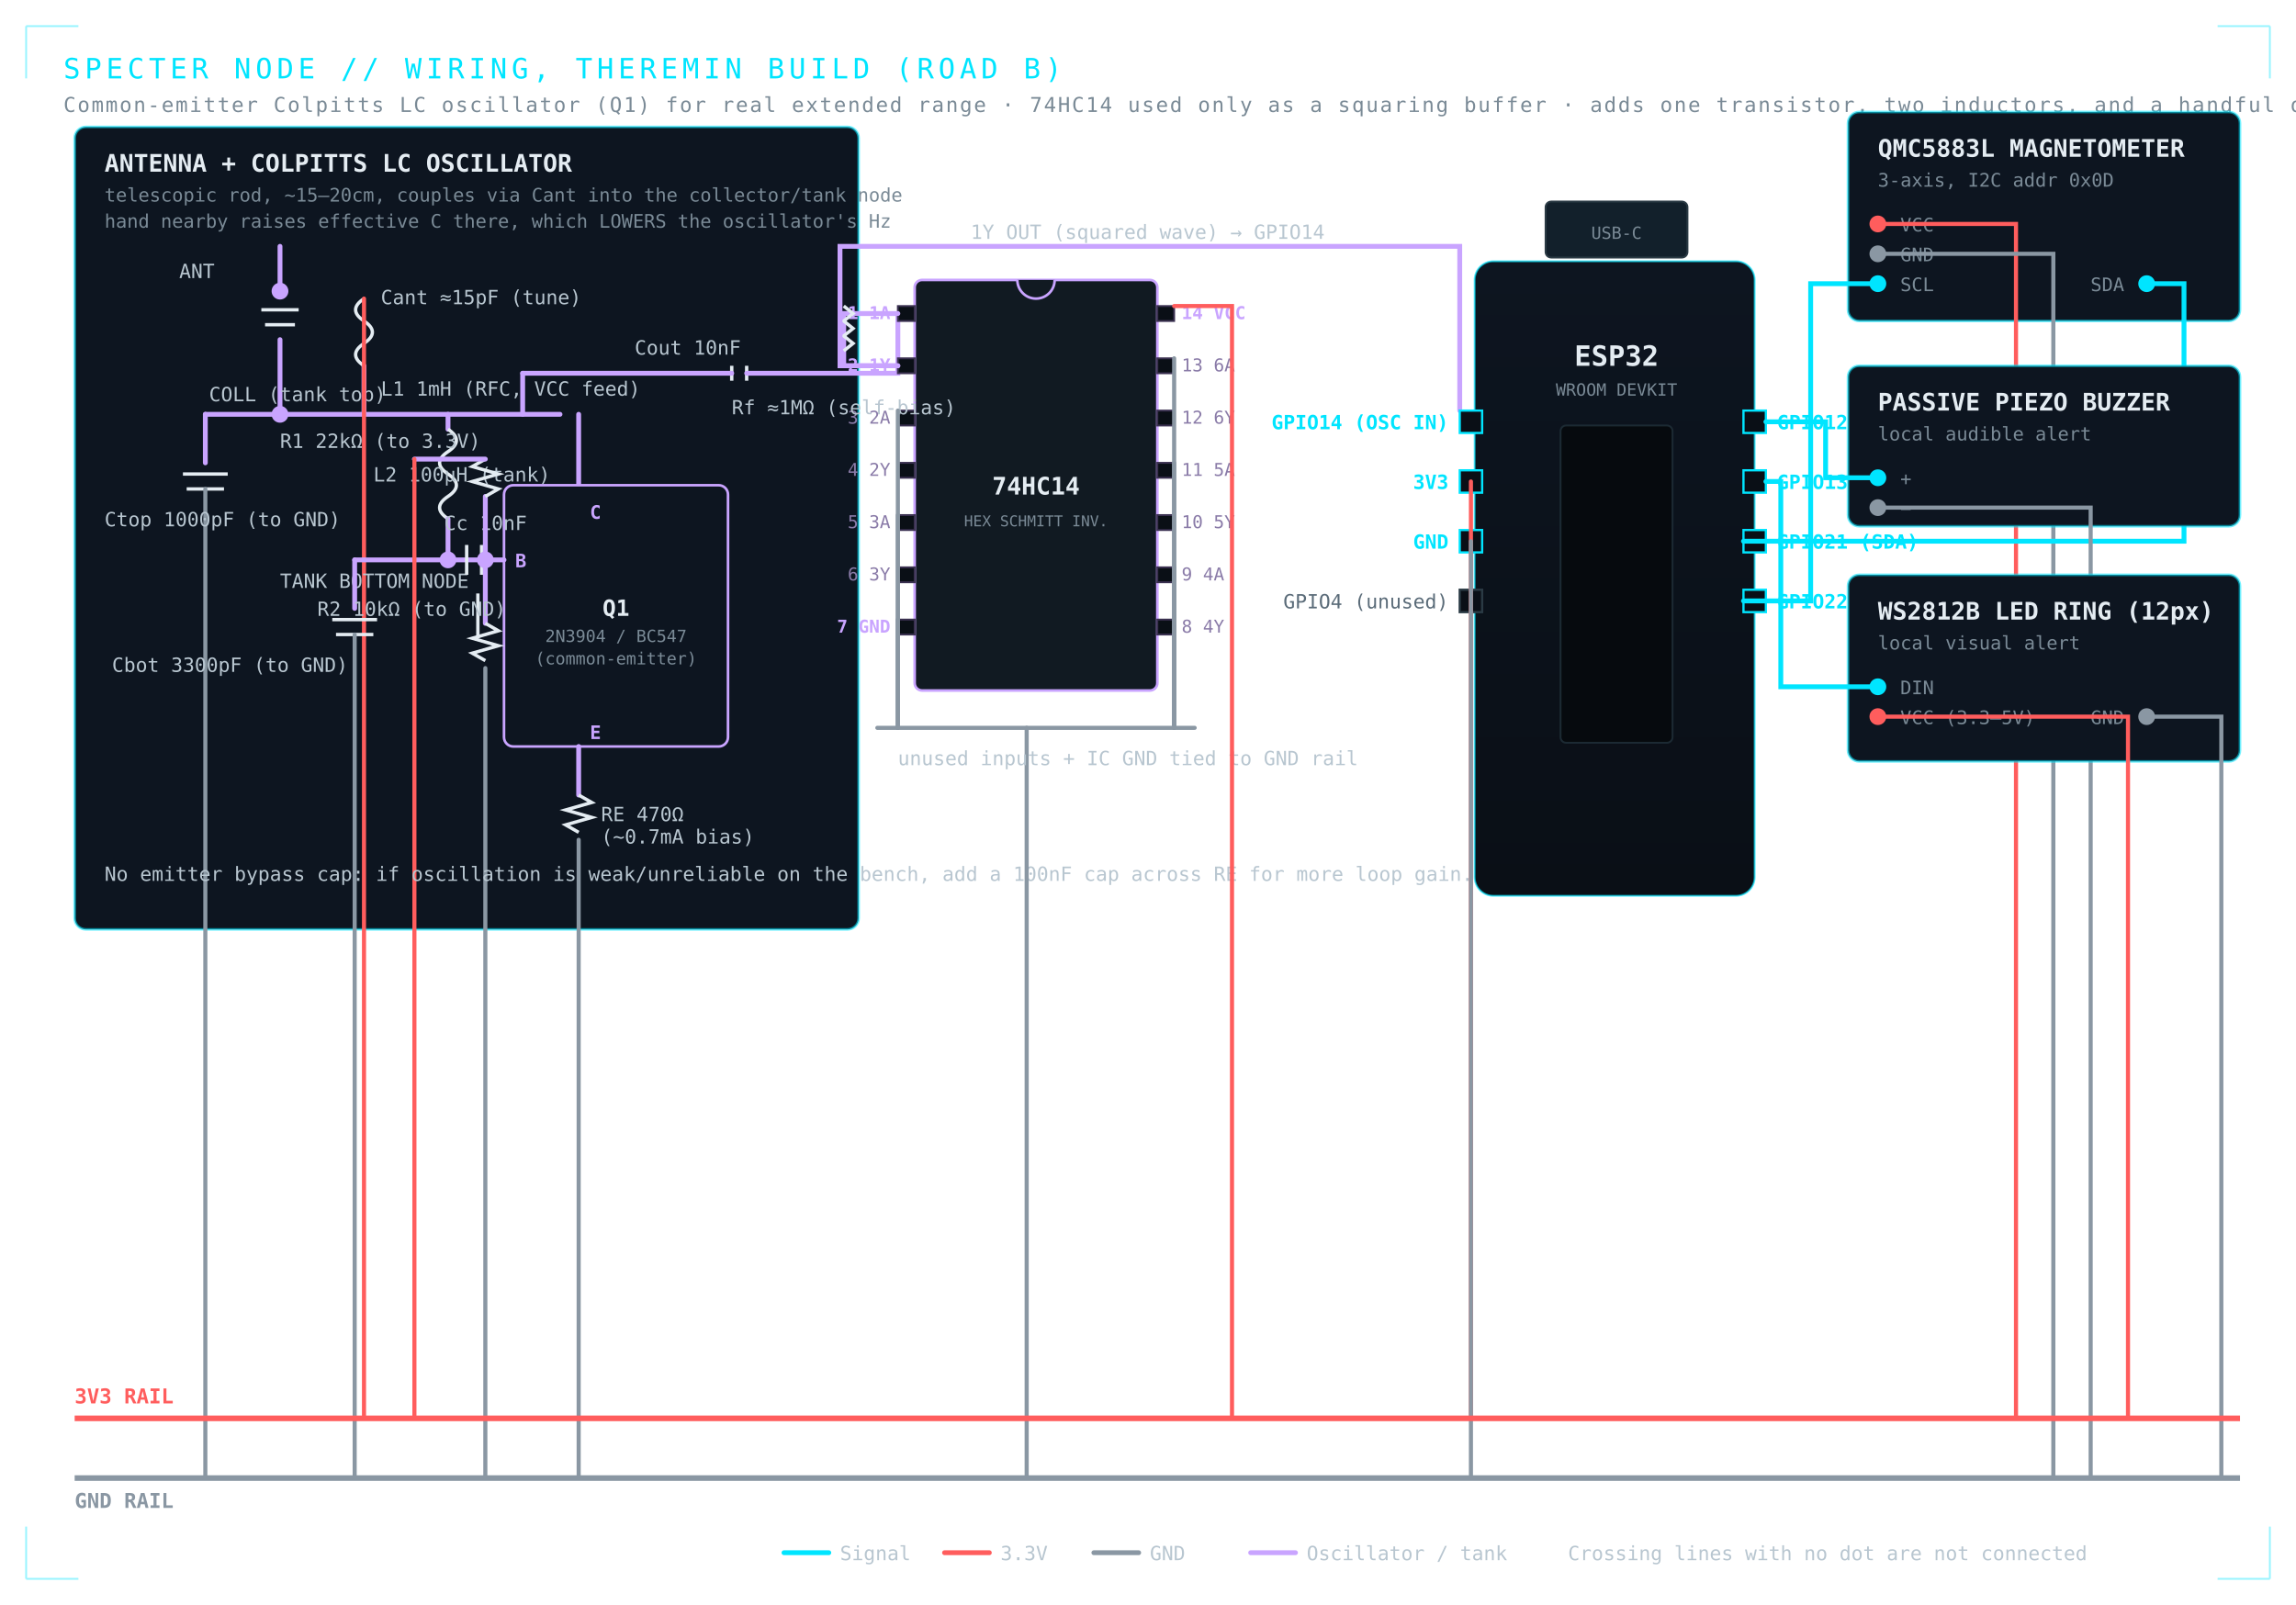
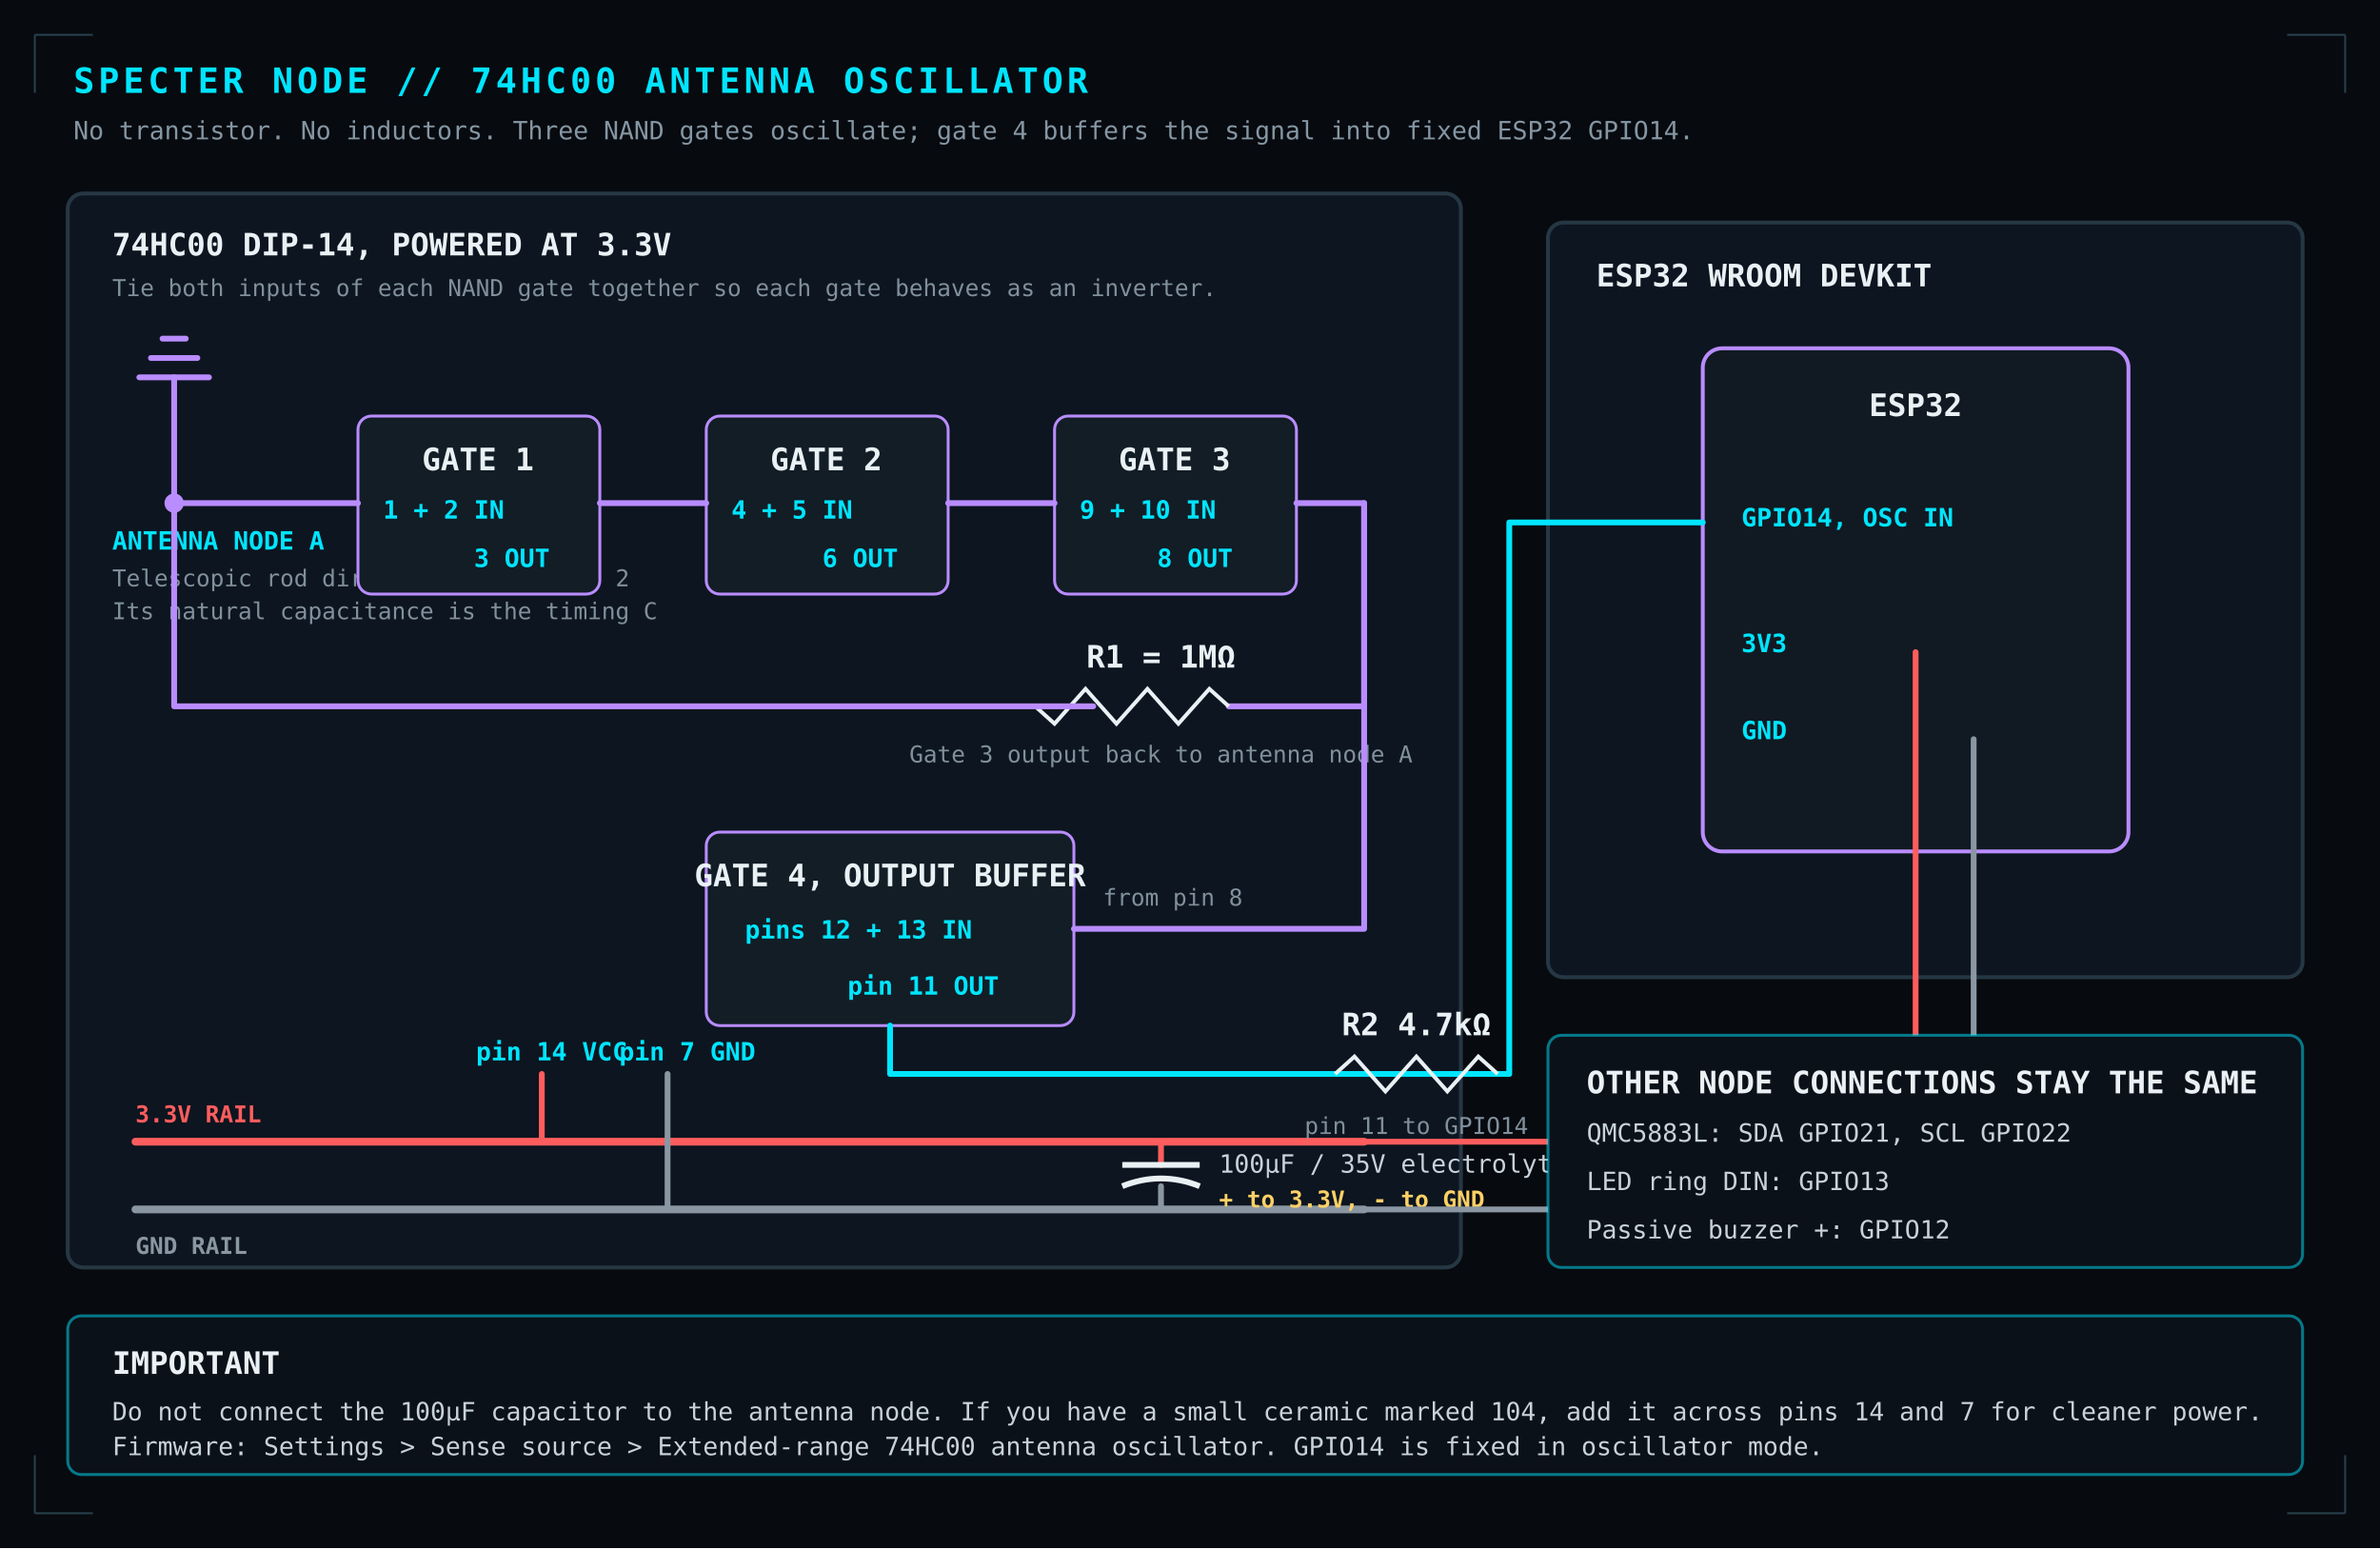
- <svg xmlns="http://www.w3.org/2000/svg" viewBox="0 0 1230 860" font-family="'Share Tech Mono',monospace" role="img" aria-label="SPECTER Node theremin build wiring diagram: a single-transistor common-emitter Colpitts LC oscillator (Q1, tank L2/Ctop/Cbot, RF choke L1) forms the antenna sense circuit, with a 74HC14 Schmitt-trigger inverter used purely as a self-biased squaring buffer to turn its sine output into a clean square wave into ESP32 GPIO14, alongside the same QMC5883L magnetometer, LED ring, and buzzer wiring as the basic build, all sharing common 3.3V and ground rails.">
+ <svg xmlns="http://www.w3.org/2000/svg" viewBox="0 0 1230 800" role="img" aria-label="SPECTER Node extended-range antenna oscillator wiring diagram using only a 74HC00 NAND chip, resistors, antenna capacitance, and a 100 microfarad supply capacitor. Three NAND gates form the oscillator and the fourth buffers its output to ESP32 GPIO14.">
  <defs>
-     <linearGradient id="board2" x1="0" y1="0" x2="0" y2="1">
-       <stop offset="0" stop-color="#0d1520" />
-       <stop offset="1" stop-color="#0a0f16" />
-     </linearGradient>
    <style>
-       .pin{fill:#0a0f16;stroke:#2a3a44;stroke-width:1.2}
-       .pin.used{stroke:#00e5ff}
-       .pinlbl{fill:#5a6b78;font-size:10.5px}
-       .pinlbl.used{fill:#00e5ff;font-weight:bold}
-       .pinlbl.osc{fill:#c9a4ff;font-weight:bold}
-       .comp{fill:#0d1520;stroke:#00e5ff;stroke-opacity:.55;stroke-width:1.4}
-       .complbl{fill:#e4ecf2;font-size:13px;font-weight:bold}
-       .compsub{fill:#7a8a96;font-size:10px}
-       .wire{fill:none;stroke-width:2.6;stroke-linecap:round}
-       .stub{fill:none;stroke-width:2.2;stroke-linecap:round}
-       .w-sig{stroke:#00e5ff}
-       .w-3v3{stroke:#ff5d5d}
-       .w-gnd{stroke:#8a97a3}
-       .w-osc{stroke:#c9a4ff}
-       .wlbl{font-size:10.5px;fill:#b8c6d0}
-       .title{fill:#00e5ff;font-size:15px;letter-spacing:.16em}
-       .subtitle{fill:#7a8a96;font-size:11px;letter-spacing:.08em}
-       .term{fill:#00e5ff}
-       .term3{fill:#ff5d5d}
-       .termg{fill:#8a97a3}
-       .termo{fill:#c9a4ff}
-       .brk{stroke:#00e5ff;stroke-opacity:.4;stroke-width:1;fill:none}
-       .legend text{font-size:10.5px;fill:#b8c6d0}
-       .ic{fill:#111a22;stroke:#c9a4ff;stroke-width:1.4}
-       .icpin{fill:#0a0f16;stroke:#3a3050;stroke-width:1}
-       .icpinlbl{fill:#8a7ba8;font-size:9.5px}
-       .icpinlbl.used{fill:#c9a4ff;font-weight:bold}
-       .capsym{stroke:#e4ecf2;stroke-width:1.8;fill:none}
-       .rsym{stroke:#e4ecf2;stroke-width:1.8;fill:none}
-       .qbox{fill:#0d1520;stroke:#c9a4ff;stroke-width:1.4}
-       .qlbl{fill:#e4ecf2;font-size:12px;font-weight:bold}
-       .qsub{fill:#7a8a96;font-size:9px}
-       .qpin{fill:#c9a4ff;font-size:10px;font-weight:bold}
-       .rail{stroke-width:3}
-       .rail3v3{stroke:#ff5d5d}
-       .railgnd{stroke:#8a97a3}
-       .raillbl{font-size:11px;font-weight:bold}
-       .hop{fill:none;stroke-width:2.2}
-     </style>
+ .bg{fill:#070a0f}.box{fill:#0d1520;stroke:#263744;stroke-width:2}.ic{fill:#111a22;stroke:#b98cff;stroke-width:2}.title{fill:#00e5ff;font:700 18px monospace;letter-spacing:2px}.sub{fill:#8596a3;font:13px monospace}.head{fill:#e9f1f5;font:700 16px monospace}.txt{fill:#c7d2da;font:13px monospace}.dim{fill:#80909c;font:12px monospace}.pin{fill:#00e5ff;font:700 13px monospace}.sig{fill:none;stroke:#00e5ff;stroke-width:3;stroke-linecap:round;stroke-linejoin:round}.osc{fill:none;stroke:#b98cff;stroke-width:3;stroke-linecap:round;stroke-linejoin:round}.pwr{fill:none;stroke:#ff5d5d;stroke-width:3;stroke-linecap:round}.gnd{fill:none;stroke:#8a97a3;stroke-width:3;stroke-linecap:round}.dot{fill:#b98cff}.warn{fill:#ffd166;font:700 12px monospace}.gate{fill:#121d26;stroke:#b98cff;stroke-width:1.5}.n{fill:#b98cff;font:700 12px monospace}.note{fill:#0b1118;stroke:#00e5ff;stroke-opacity:.5;stroke-width:1.5}.r{fill:none;stroke:#e9f1f5;stroke-width:2}.rail{stroke-width:4}
+ </style>
  </defs>
-   <path class="brk" d="M14 14 h28 M14 14 v28" />
-   <path class="brk" d="M1216 14 h-28 M1216 14 v28" />
-   <path class="brk" d="M14 846 h28 M14 846 v-28" />
-   <path class="brk" d="M1216 846 h-28 M1216 846 v-28" />
-   <text class="title" x="34" y="42">SPECTER NODE // WIRING, THEREMIN BUILD (ROAD B)</text>
-   <text class="subtitle" x="34" y="60">Common-emitter Colpitts LC oscillator (Q1) for real extended range · 74HC14 used only as a squaring buffer · adds one transistor, two inductors, and a handful of passives</text>
-   <rect class="comp" x="40" y="68" width="420" height="430" rx="6" />
-   <text class="complbl" x="56" y="92">ANTENNA + COLPITTS LC OSCILLATOR</text>
-   <text class="compsub" x="56" y="108">telescopic rod, ~15–20cm, couples via Cant into the collector/tank node</text>
-   <text class="compsub" x="56" y="122">hand nearby raises effective C there, which LOWERS the oscillator's Hz</text>
-   <line x1="150" y1="132" x2="150" y2="156" class="wire w-osc" />
-   <circle class="termo" cx="150" cy="156" r="4.5" />
-   <text class="wlbl" x="96" y="149" font-size="9">ANT</text>
-   <line x1="140" y1="166" x2="160" y2="166" class="capsym" />
-   <line x1="142" y1="174" x2="158" y2="174" class="capsym" />
-   <text class="wlbl" x="204" y="163" font-size="9">Cant ≈15pF (tune)</text>
-   <line x1="150" y1="182" x2="150" y2="222" class="wire w-osc" />
-   <line x1="110" y1="222" x2="300" y2="222" class="wire w-osc" />
-   <circle class="termo" cx="150" cy="222" r="4.5" />
-   <text class="wlbl" x="112" y="215" font-size="9">COLL (tank top)</text>
-   <line x1="110" y1="222" x2="110" y2="248" class="wire w-osc" />
-   <line x1="98" y1="254" x2="122" y2="254" class="capsym" />
-   <line x1="100" y1="262" x2="120" y2="262" class="capsym" />
-   <path class="stub w-gnd" d="M110 262 L110 792" />
-   <text class="wlbl" x="56" y="282" font-size="9">Ctop 1000pF (to GND)</text>
-   <line x1="195" y1="222" x2="195" y2="196" class="wire w-osc" />
-   <path d="M195 196 q-9 -6 0 -12 q9 -6 0 -12 q-9 -6 0 -12" fill="none" class="rsym" />
-   <path class="stub w-3v3" d="M195 160 L195 760" />
-   <text class="wlbl" x="204" y="212" font-size="9">L1 1mH (RFC, VCC feed)</text>
-   <line x1="310" y1="222" x2="310" y2="260" class="wire w-osc" />
-   <rect class="qbox" x="270" y="260" width="120" height="140" rx="5" />
-   <text class="qlbl" x="330" y="330" text-anchor="middle">Q1</text>
-   <text class="qsub" x="330" y="344" text-anchor="middle">2N3904 / BC547</text>
-   <text class="qsub" x="330" y="356" text-anchor="middle">(common-emitter)</text>
-   <text class="qpin" x="316" y="278">C</text>
-   <text class="qpin" x="276" y="304">B</text>
-   <text class="qpin" x="316" y="396">E</text>
-   <line x1="240" y1="222" x2="240" y2="230" class="wire w-osc" />
-   <path d="M240 230 q9 6 0 12 q-9 6 0 12 q9 6 0 12 q-9 6 0 12" fill="none" class="rsym" />
-   <line x1="240" y1="278" x2="240" y2="300" class="wire w-osc" />
-   <text class="wlbl" x="200" y="258" font-size="9">L2 100μH (tank)</text>
-   <line x1="190" y1="300" x2="260" y2="300" class="wire w-osc" />
-   <circle class="termo" cx="240" cy="300" r="4.5" />
-   <text class="wlbl" x="150" y="315" font-size="9">TANK BOTTOM NODE</text>
-   <line x1="190" y1="300" x2="190" y2="326" class="wire w-osc" />
-   <line x1="178" y1="332" x2="202" y2="332" class="capsym" />
-   <line x1="180" y1="340" x2="200" y2="340" class="capsym" />
-   <path class="stub w-gnd" d="M190 340 L190 792" />
-   <text class="wlbl" x="60" y="360" font-size="9">Cbot 3300pF (to GND)</text>
-   <line x1="244" y1="330" x2="268" y2="330" class="capsym" transform="rotate(90 256 330)" />
-   <line x1="250" y1="292" x2="250" y2="308" class="capsym" />
-   <line x1="258" y1="292" x2="258" y2="308" class="capsym" />
-   <text class="wlbl" x="238" y="284" font-size="9">Cc 10nF</text>
-   <circle class="termo" cx="260" cy="300" r="4.5" />
-   <line x1="260" y1="300" x2="270" y2="300" class="wire w-osc" />
-   <line x1="260" y1="300" x2="260" y2="266" class="wire w-osc" />
-   <path d="M260 266 l7 -4 l-14 -4 l14 -4 l-14 -4 l7 -4" fill="none" class="rsym" />
-   <line x1="260" y1="246" x2="222" y2="246" class="wire w-osc" />
-   <path class="stub w-3v3" d="M222 246 L222 760" />
-   <text class="wlbl" x="150" y="240" font-size="9">R1 22kΩ (to 3.3V)</text>
-   <line x1="260" y1="300" x2="260" y2="334" class="wire w-osc" />
-   <path d="M260 334 l7 4 l-14 4 l14 4 l-14 4 l7 4" fill="none" class="rsym" />
-   <path class="stub w-gnd" d="M260 358 L260 792" />
-   <text class="wlbl" x="170" y="330" font-size="9">R2 10kΩ (to GND)</text>
-   <line x1="310" y1="400" x2="310" y2="426" class="wire w-osc" />
-   <path d="M310 426 l7 4 l-14 4 l14 4 l-14 4 l7 4" fill="none" class="rsym" />
-   <path class="stub w-gnd" d="M310 450 L310 792" />
-   <text class="wlbl" x="322" y="440" font-size="9">RE 470Ω</text>
-   <text class="wlbl" x="322" y="452" font-size="9">(~0.7mA bias)</text>
-   <text class="wlbl" x="56" y="472" font-size="9">No emitter bypass cap: if oscillation is weak/unreliable on the bench, add a 100nF cap across RE for more loop gain.</text>
-   <line x1="280" y1="222" x2="280" y2="200" class="wire w-osc" />
-   <line x1="392" y1="196" x2="392" y2="204" class="capsym" />
-   <line x1="400" y1="196" x2="400" y2="204" class="capsym" />
-   <line x1="280" y1="200" x2="392" y2="200" class="wire w-osc" />
-   <path class="wire w-osc" d="M400 200 L481 200 L481 168" />
-   <text class="wlbl" x="340" y="190" font-size="9">Cout 10nF</text>
-   <g transform="translate(490,150)">
-     <rect class="ic" x="0" y="0" width="130" height="220" rx="4" />
-     <path d="M55 0 a10 10 0 0 0 20 0" fill="#111a22" stroke="#c9a4ff" stroke-width="1.4" />
-     <text x="65" y="115" text-anchor="middle" fill="#e4ecf2" font-size="13" font-weight="bold">74HC14</text>
-     <text x="65" y="132" text-anchor="middle" fill="#7a8a96" font-size="8">HEX SCHMITT INV.</text>
-     <rect class="icpin" x="-9" y="14" width="9" height="8" />
-     <text class="icpinlbl used" x="-13" y="21" text-anchor="end">1 1A</text>
-     <rect class="icpin" x="-9" y="42" width="9" height="8" />
-     <text class="icpinlbl used" x="-13" y="49" text-anchor="end">2 1Y</text>
-     <rect class="icpin" x="-9" y="70" width="9" height="8" />
-     <text class="icpinlbl" x="-13" y="77" text-anchor="end">3 2A</text>
-     <rect class="icpin" x="-9" y="98" width="9" height="8" />
-     <text class="icpinlbl" x="-13" y="105" text-anchor="end">4 2Y</text>
-     <rect class="icpin" x="-9" y="126" width="9" height="8" />
-     <text class="icpinlbl" x="-13" y="133" text-anchor="end">5 3A</text>
-     <rect class="icpin" x="-9" y="154" width="9" height="8" />
-     <text class="icpinlbl" x="-13" y="161" text-anchor="end">6 3Y</text>
-     <rect class="icpin" x="-9" y="182" width="9" height="8" />
-     <text class="icpinlbl used" x="-13" y="189" text-anchor="end">7 GND</text>
-     <rect class="icpin" x="130" y="14" width="9" height="8" />
-     <text class="icpinlbl used" x="143" y="21">14 VCC</text>
-     <rect class="icpin" x="130" y="42" width="9" height="8" />
-     <text class="icpinlbl" x="143" y="49">13 6A</text>
-     <rect class="icpin" x="130" y="70" width="9" height="8" />
-     <text class="icpinlbl" x="143" y="77">12 6Y</text>
-     <rect class="icpin" x="130" y="98" width="9" height="8" />
-     <text class="icpinlbl" x="143" y="105">11 5A</text>
-     <rect class="icpin" x="130" y="126" width="9" height="8" />
-     <text class="icpinlbl" x="143" y="133">10 5Y</text>
-     <rect class="icpin" x="130" y="154" width="9" height="8" />
-     <text class="icpinlbl" x="143" y="161">9 4A</text>
-     <rect class="icpin" x="130" y="182" width="9" height="8" />
-     <text class="icpinlbl" x="143" y="189">8 4Y</text>
-   </g>
-   <path class="wire w-osc" d="M481 196 L452 196 L452 168 L481 168" fill="none" />
-   <path d="M452 168 l5 4 l-5 4 l5 4 l-5 4 l5 4 l-5 4" fill="none" class="capsym" transform="translate(0,-4)" />
-   <text class="wlbl" x="392" y="222" fill="#c9a4ff" font-size="9.5">Rf ≈1MΩ (self-bias)</text>
-   <path class="stub w-gnd" d="M481 220 L481 390" />
-   <path class="stub w-gnd" d="M481 276 L481 390" />
-   <path class="stub w-gnd" d="M481 332 L481 390" />
-   <path class="stub w-gnd" d="M629 192 L629 390" />
-   <path class="stub w-gnd" d="M629 248 L629 390" />
-   <path class="stub w-gnd" d="M629 304 L629 390" />
-   <line x1="470" y1="390" x2="640" y2="390" class="stub w-gnd" />
-   <path class="stub w-gnd" d="M550 390 L550 792" />
-   <text class="wlbl" x="481" y="410" fill="#7a8a96" font-size="9">unused inputs + IC GND tied to GND rail</text>
-   <path class="stub w-3v3" d="M629 164 L660 164 L660 760" />
-   <path class="wire w-osc" d="M481 196 L450 196 L450 132 L782 132 L782 220" />
-   <text class="wlbl" x="520" y="128" fill="#c9a4ff">1Y OUT (squared wave) → GPIO14</text>
-   <rect x="790" y="140" width="150" height="340" rx="10" fill="url(#board2)" stroke="#00e5ff" stroke-opacity=".65" />
-   <rect x="828" y="108" width="76" height="30" rx="3" fill="#12202b" stroke="#2a3a44" />
-   <text x="866" y="128" text-anchor="middle" fill="#7a8a96" font-size="9">USB-C</text>
-   <text x="866" y="196" text-anchor="middle" fill="#e4ecf2" font-size="15" font-weight="bold">ESP32</text>
-   <text x="866" y="212" text-anchor="middle" fill="#7a8a96" font-size="9">WROOM DEVKIT</text>
-   <rect x="836" y="228" width="60" height="170" rx="3" fill="#060a0e" stroke="#1c2a33" />
-   <rect class="pin used" x="782" y="220" width="12" height="12" />
-   <text class="pinlbl used" x="776" y="230" text-anchor="end">GPIO14 (OSC IN)</text>
-   <rect class="pin used" x="782" y="252" width="12" height="12" />
-   <text class="pinlbl used" x="776" y="262" text-anchor="end">3V3</text>
-   <rect class="pin used" x="782" y="284" width="12" height="12" />
-   <text class="pinlbl used" x="776" y="294" text-anchor="end">GND</text>
-   <rect class="pin" x="782" y="316" width="12" height="12" />
-   <text class="pinlbl" x="776" y="326" text-anchor="end">GPIO4 (unused)</text>
-   <rect class="pin used" x="934" y="220" width="12" height="12" />
-   <text class="pinlbl used" x="952" y="230">GPIO12</text>
-   <rect class="pin used" x="934" y="252" width="12" height="12" />
-   <text class="pinlbl used" x="952" y="262">GPIO13</text>
-   <rect class="pin used" x="934" y="284" width="12" height="12" />
-   <text class="pinlbl used" x="952" y="294">GPIO21 (SDA)</text>
-   <rect class="pin used" x="934" y="316" width="12" height="12" />
-   <text class="pinlbl used" x="952" y="326">GPIO22 (SCL)</text>
-   <path class="stub w-3v3" d="M788 258 L788 760" />
-   <path class="stub w-gnd" d="M788 290 L788 792" />
-   <rect class="comp" x="990" y="60" width="210" height="112" rx="6" />
-   <text class="complbl" x="1006" y="84">QMC5883L MAGNETOMETER</text>
-   <text class="compsub" x="1006" y="100">3-axis, I2C addr 0x0D</text>
-   <circle class="term3" cx="1006" cy="120" r="4.5" />
-   <text class="compsub" x="1018" y="124">VCC</text>
-   <circle class="termg" cx="1006" cy="136" r="4.5" />
-   <text class="compsub" x="1018" y="140">GND</text>
-   <circle class="term" cx="1006" cy="152" r="4.5" />
-   <text class="compsub" x="1018" y="156">SCL</text>
-   <circle class="term" cx="1150" cy="152" r="4.5" />
-   <text class="compsub" x="1138" y="156" text-anchor="end">SDA</text>
-   <path class="stub w-3v3" d="M1006 120 L1080 120 L1080 760" />
-   <path class="stub w-gnd" d="M1006 136 L1100 136 L1100 792" />
-   <path class="wire w-sig" d="M1006 152 L970 152 L970 322 L934 322" />
-   <path class="wire w-sig" d="M1150 152 L1170 152 L1170 290 L934 290" />
-   <rect class="comp" x="990" y="196" width="210" height="86" rx="6" />
-   <text class="complbl" x="1006" y="220">PASSIVE PIEZO BUZZER</text>
-   <text class="compsub" x="1006" y="236">local audible alert</text>
-   <circle class="term" cx="1006" cy="256" r="4.5" />
-   <text class="compsub" x="1018" y="260">+</text>
-   <circle class="termg" cx="1006" cy="272" r="4.5" />
-   <text class="compsub" x="1018" y="276">−</text>
-   <path class="wire w-sig" d="M1006 256 L978 256 L978 226 L946 226" />
-   <path class="stub w-gnd" d="M1006 272 L1120 272 L1120 792" />
-   <rect class="comp" x="990" y="308" width="210" height="100" rx="6" />
-   <text class="complbl" x="1006" y="332">WS2812B LED RING (12px)</text>
-   <text class="compsub" x="1006" y="348">local visual alert</text>
-   <circle class="term" cx="1006" cy="368" r="4.5" />
-   <text class="compsub" x="1018" y="372">DIN</text>
-   <circle class="term3" cx="1006" cy="384" r="4.5" />
-   <text class="compsub" x="1018" y="388">VCC (3.3–5V)</text>
-   <circle class="termg" cx="1150" cy="384" r="4.5" />
-   <text class="compsub" x="1138" y="388" text-anchor="end">GND</text>
-   <path class="wire w-sig" d="M1006 368 L954 368 L954 258 L946 258" />
-   <path class="stub w-3v3" d="M1006 384 L1140 384 L1140 760" />
-   <path class="stub w-gnd" d="M1150 384 L1190 384 L1190 792" />
-   <line x1="40" y1="760" x2="1200" y2="760" class="rail rail3v3" />
-   <text class="raillbl" x="40" y="752" fill="#ff5d5d">3V3 RAIL</text>
-   <line x1="40" y1="792" x2="1200" y2="792" class="rail railgnd" />
-   <text class="raillbl" x="40" y="808" fill="#8a97a3">GND RAIL</text>
-   <g class="legend" transform="translate(420,832)">
-     <line x1="0" y1="0" x2="24" y2="0" class="wire w-sig" />
-     <text x="30" y="4">Signal</text>
-     <line x1="86" y1="0" x2="110" y2="0" class="wire w-3v3" />
-     <text x="116" y="4">3.3V</text>
-     <line x1="166" y1="0" x2="190" y2="0" class="wire w-gnd" />
-     <text x="196" y="4">GND</text>
-     <line x1="250" y1="0" x2="274" y2="0" class="wire w-osc" />
-     <text x="280" y="4">Oscillator / tank</text>
-     <text x="420" y="4" fill="#5a6b78" font-size="9.5">Crossing lines with no dot are not connected</text>
-   </g>
+   <rect class="bg" width="1230" height="800" />
+   <path d="M18 18h30M18 18v30M1212 18h-30M1212 18v30M18 782h30M18 782v-30M1212 782h-30M1212 782v-30" fill="none" stroke="#26404c" />
+   <text class="title" x="38" y="48">SPECTER NODE // 74HC00 ANTENNA OSCILLATOR</text>
+   <text class="sub" x="38" y="72">No transistor. No inductors. Three NAND gates oscillate; gate 4 buffers the signal into fixed ESP32 GPIO14.</text>
+   <rect class="box" x="35" y="100" width="720" height="555" rx="8" />
+   <text class="head" x="58" y="132">74HC00 DIP-14, POWERED AT 3.3V</text>
+   <text class="dim" x="58" y="153">Tie both inputs of each NAND gate together so each gate behaves as an inverter.</text>
+   <line class="osc" x1="90" y1="195" x2="90" y2="260" />
+   <path class="osc" d="M72 195h36M78 185h24M84 175h12" />
+   <circle class="dot" cx="90" cy="260" r="5" />
+   <text class="pin" x="58" y="284">ANTENNA NODE A</text>
+   <text class="dim" x="58" y="303">Telescopic rod directly to pins 1 + 2</text>
+   <text class="dim" x="58" y="320">Its natural capacitance is the timing C</text>
+   <rect class="gate" x="185" y="215" width="125" height="92" rx="7" />
+   <text class="head" x="247" y="243" text-anchor="middle">GATE 1</text>
+   <text class="pin" x="198" y="268">1 + 2 IN</text>
+   <text class="pin" x="245" y="293">3 OUT</text>
+   <rect class="gate" x="365" y="215" width="125" height="92" rx="7" />
+   <text class="head" x="427" y="243" text-anchor="middle">GATE 2</text>
+   <text class="pin" x="378" y="268">4 + 5 IN</text>
+   <text class="pin" x="425" y="293">6 OUT</text>
+   <rect class="gate" x="545" y="215" width="125" height="92" rx="7" />
+   <text class="head" x="607" y="243" text-anchor="middle">GATE 3</text>
+   <text class="pin" x="558" y="268">9 + 10 IN</text>
+   <text class="pin" x="598" y="293">8 OUT</text>
+   <path class="osc" d="M90 260H185M310 260H365M490 260H545" />
+   <path class="osc" d="M670 260H705V365H635" />
+   <path class="r" d="M635 365l-10 -9 -16 18 -16 -18 -16 18 -16 -18 -16 18 -10 -9" />
+   <path class="osc" d="M565 365H90V260" />
+   <text class="head" x="600" y="345" text-anchor="middle">R1 = 1MΩ</text>
+   <text class="dim" x="600" y="394" text-anchor="middle">Gate 3 output back to antenna node A</text>
+   <rect class="gate" x="365" y="430" width="190" height="100" rx="7" />
+   <text class="head" x="460" y="458" text-anchor="middle">GATE 4, OUTPUT BUFFER</text>
+   <text class="pin" x="385" y="485">pins 12 + 13 IN</text>
+   <text class="pin" x="438" y="514">pin 11 OUT</text>
+   <path class="osc" d="M705 260V480H555" />
+   <text class="dim" x="570" y="468">from pin 8</text>
+   <path class="pwr rail" d="M70 590H705" />
+   <text x="70" y="580" fill="#ff5d5d" font-family="monospace" font-weight="bold">3.3V RAIL</text>
+   <path class="gnd rail" d="M70 625H705" />
+   <text x="70" y="648" fill="#8a97a3" font-family="monospace" font-weight="bold">GND RAIL</text>
+   <path class="pwr" d="M280 590V555" />
+   <text class="pin" x="246" y="548">pin 14 VCC</text>
+   <path class="gnd" d="M345 625V555" />
+   <text class="pin" x="320" y="548">pin 7 GND</text>
+   <line class="pwr" x1="600" y1="590" x2="600" y2="602" />
+   <line class="gnd" x1="600" y1="613" x2="600" y2="625" />
+   <line x1="580" y1="602" x2="620" y2="602" stroke="#e9f1f5" stroke-width="3" />
+   <path d="M580 613q20 -8 40 0" fill="none" stroke="#e9f1f5" stroke-width="3" />
+   <text class="txt" x="630" y="606">100µF / 35V electrolytic</text>
+   <text class="warn" x="630" y="624">+ to 3.3V, - to GND</text>
+   <rect class="box" x="800" y="115" width="390" height="390" rx="8" />
+   <text class="head" x="825" y="148">ESP32 WROOM DEVKIT</text>
+   <rect class="ic" x="880" y="180" width="220" height="260" rx="10" />
+   <text class="head" x="990" y="215" text-anchor="middle">ESP32</text>
+   <text class="pin" x="900" y="272">GPIO14, OSC IN</text>
+   <text class="pin" x="900" y="337">3V3</text>
+   <text class="pin" x="900" y="382">GND</text>
+   <path class="sig" d="M460 530V555H780V270H880" />
+   <path class="r" d="M690 555l10 -9 16 18 16 -18 16 18 16 -18 10 9" />
+   <text class="head" x="732" y="535" text-anchor="middle">R2 4.7kΩ</text>
+   <text class="dim" x="732" y="586" text-anchor="middle">pin 11 to GPIO14</text>
+   <path class="pwr" d="M990 337V590H705" />
+   <path class="gnd" d="M1020 382V625H705" />
+   <rect class="note" x="800" y="535" width="390" height="120" rx="7" />
+   <text class="head" x="820" y="565">OTHER NODE CONNECTIONS STAY THE SAME</text>
+   <text class="txt" x="820" y="590">QMC5883L: SDA GPIO21, SCL GPIO22</text>
+   <text class="txt" x="820" y="615">LED ring DIN: GPIO13</text>
+   <text class="txt" x="820" y="640">Passive buzzer +: GPIO12</text>
+   <rect class="note" x="35" y="680" width="1155" height="82" rx="7" />
+   <text class="head" x="58" y="710">IMPORTANT</text>
+   <text class="txt" x="58" y="734">Do not connect the 100µF capacitor to the antenna node. If you have a small ceramic marked 104, add it across pins 14 and 7 for cleaner power.</text>
+   <text class="txt" x="58" y="752">Firmware: Settings &gt; Sense source &gt; Extended-range 74HC00 antenna oscillator. GPIO14 is fixed in oscillator mode.</text>
</svg>
